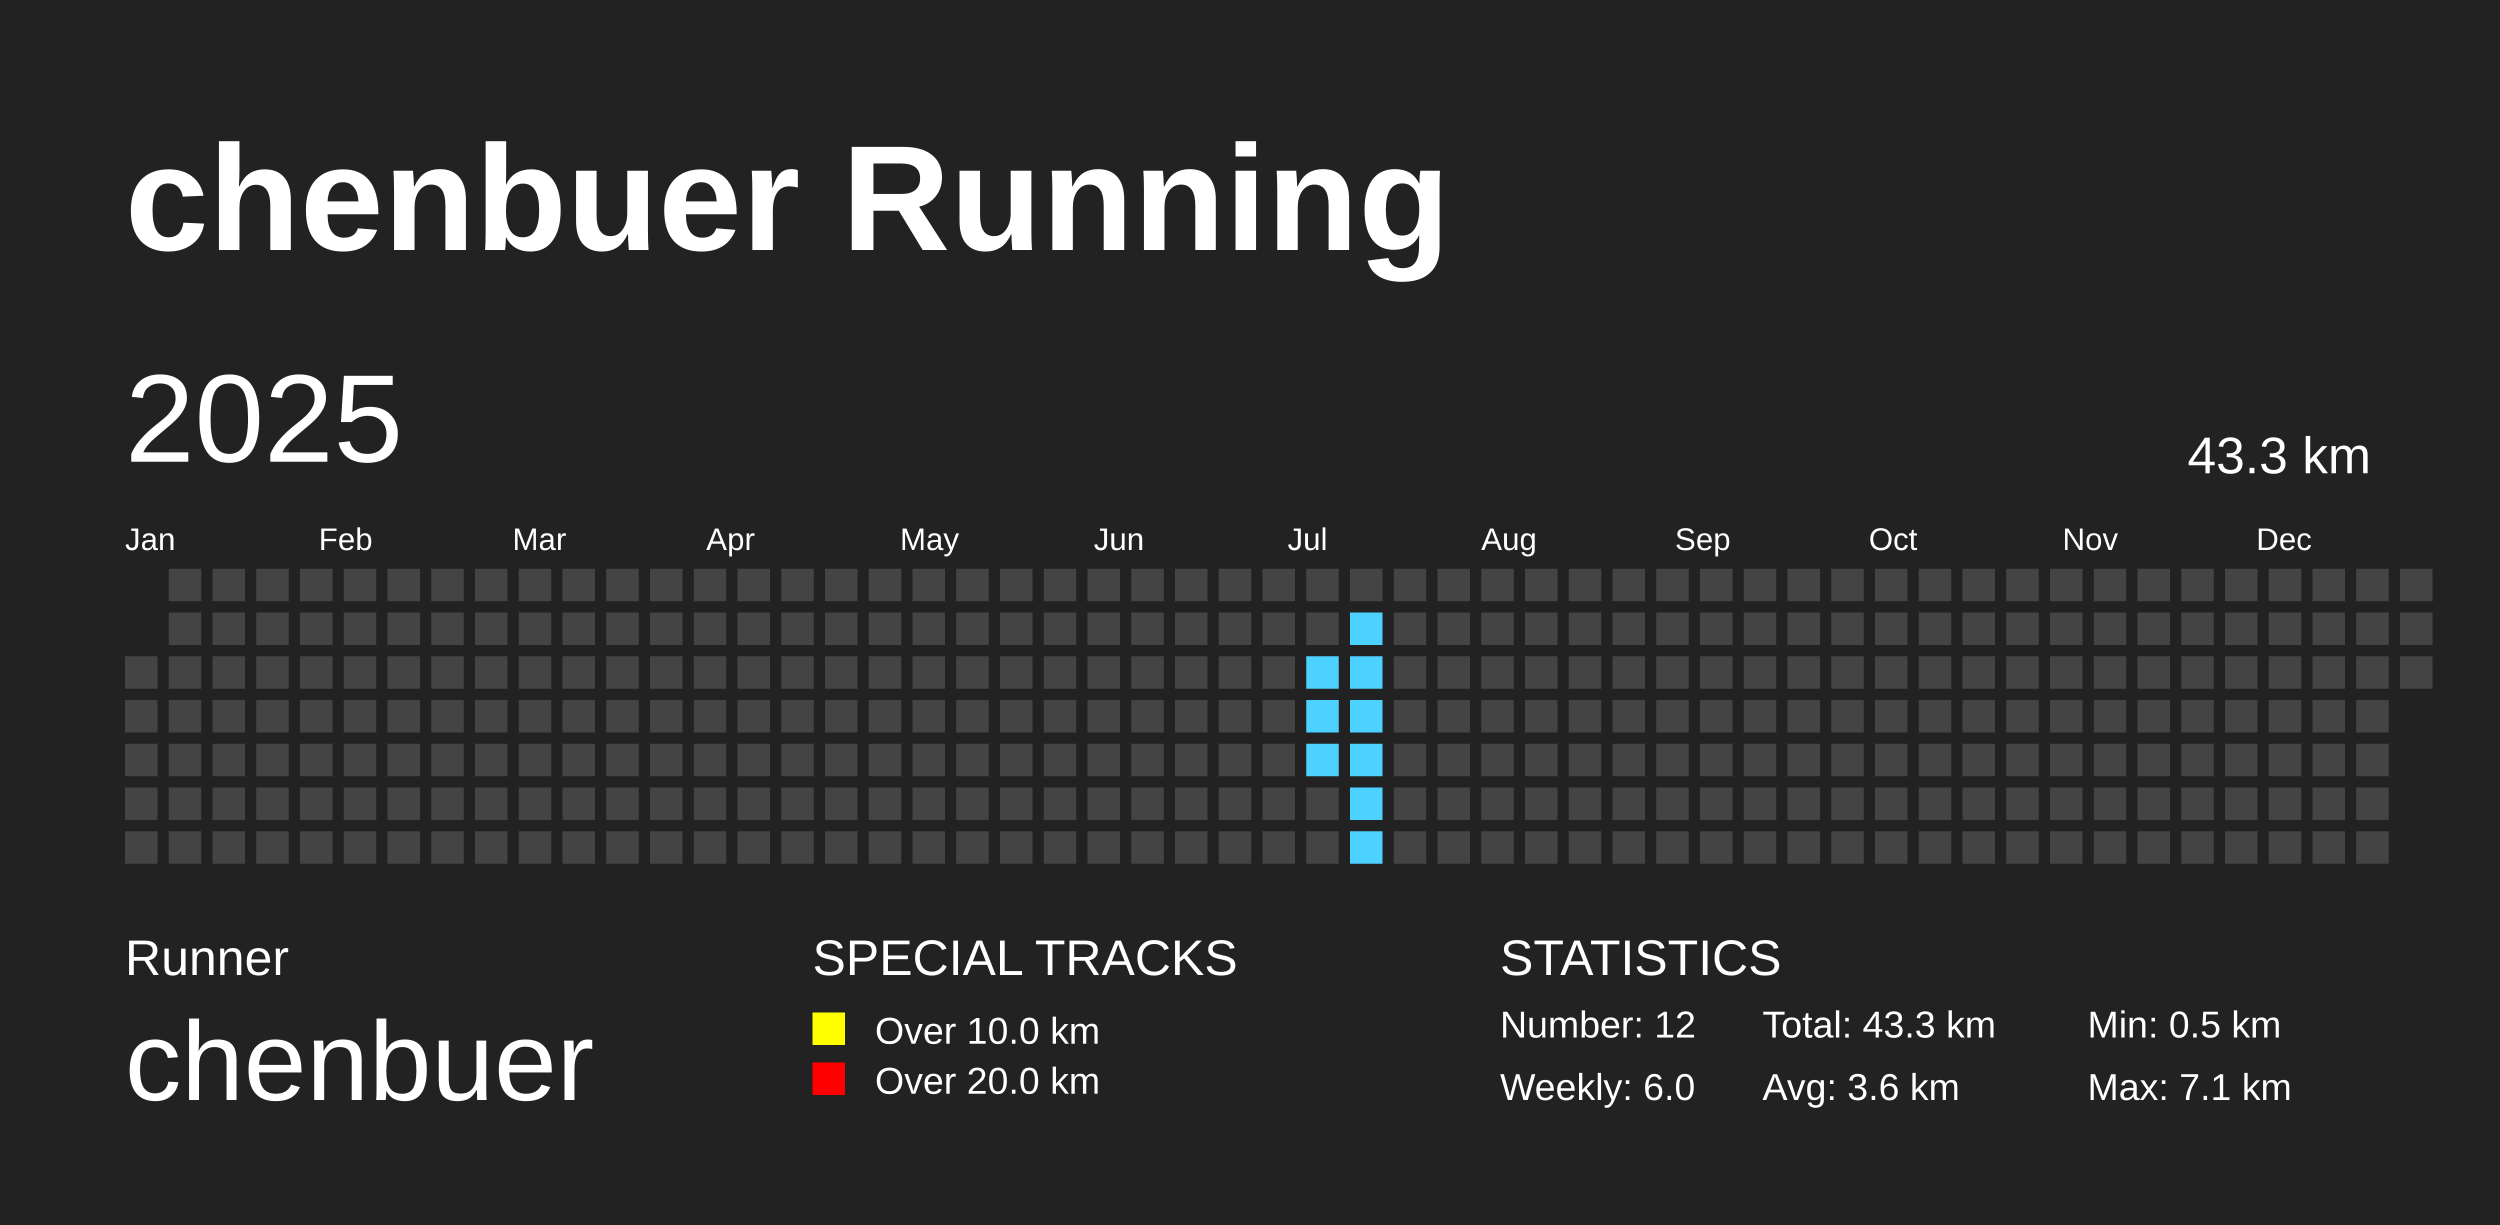
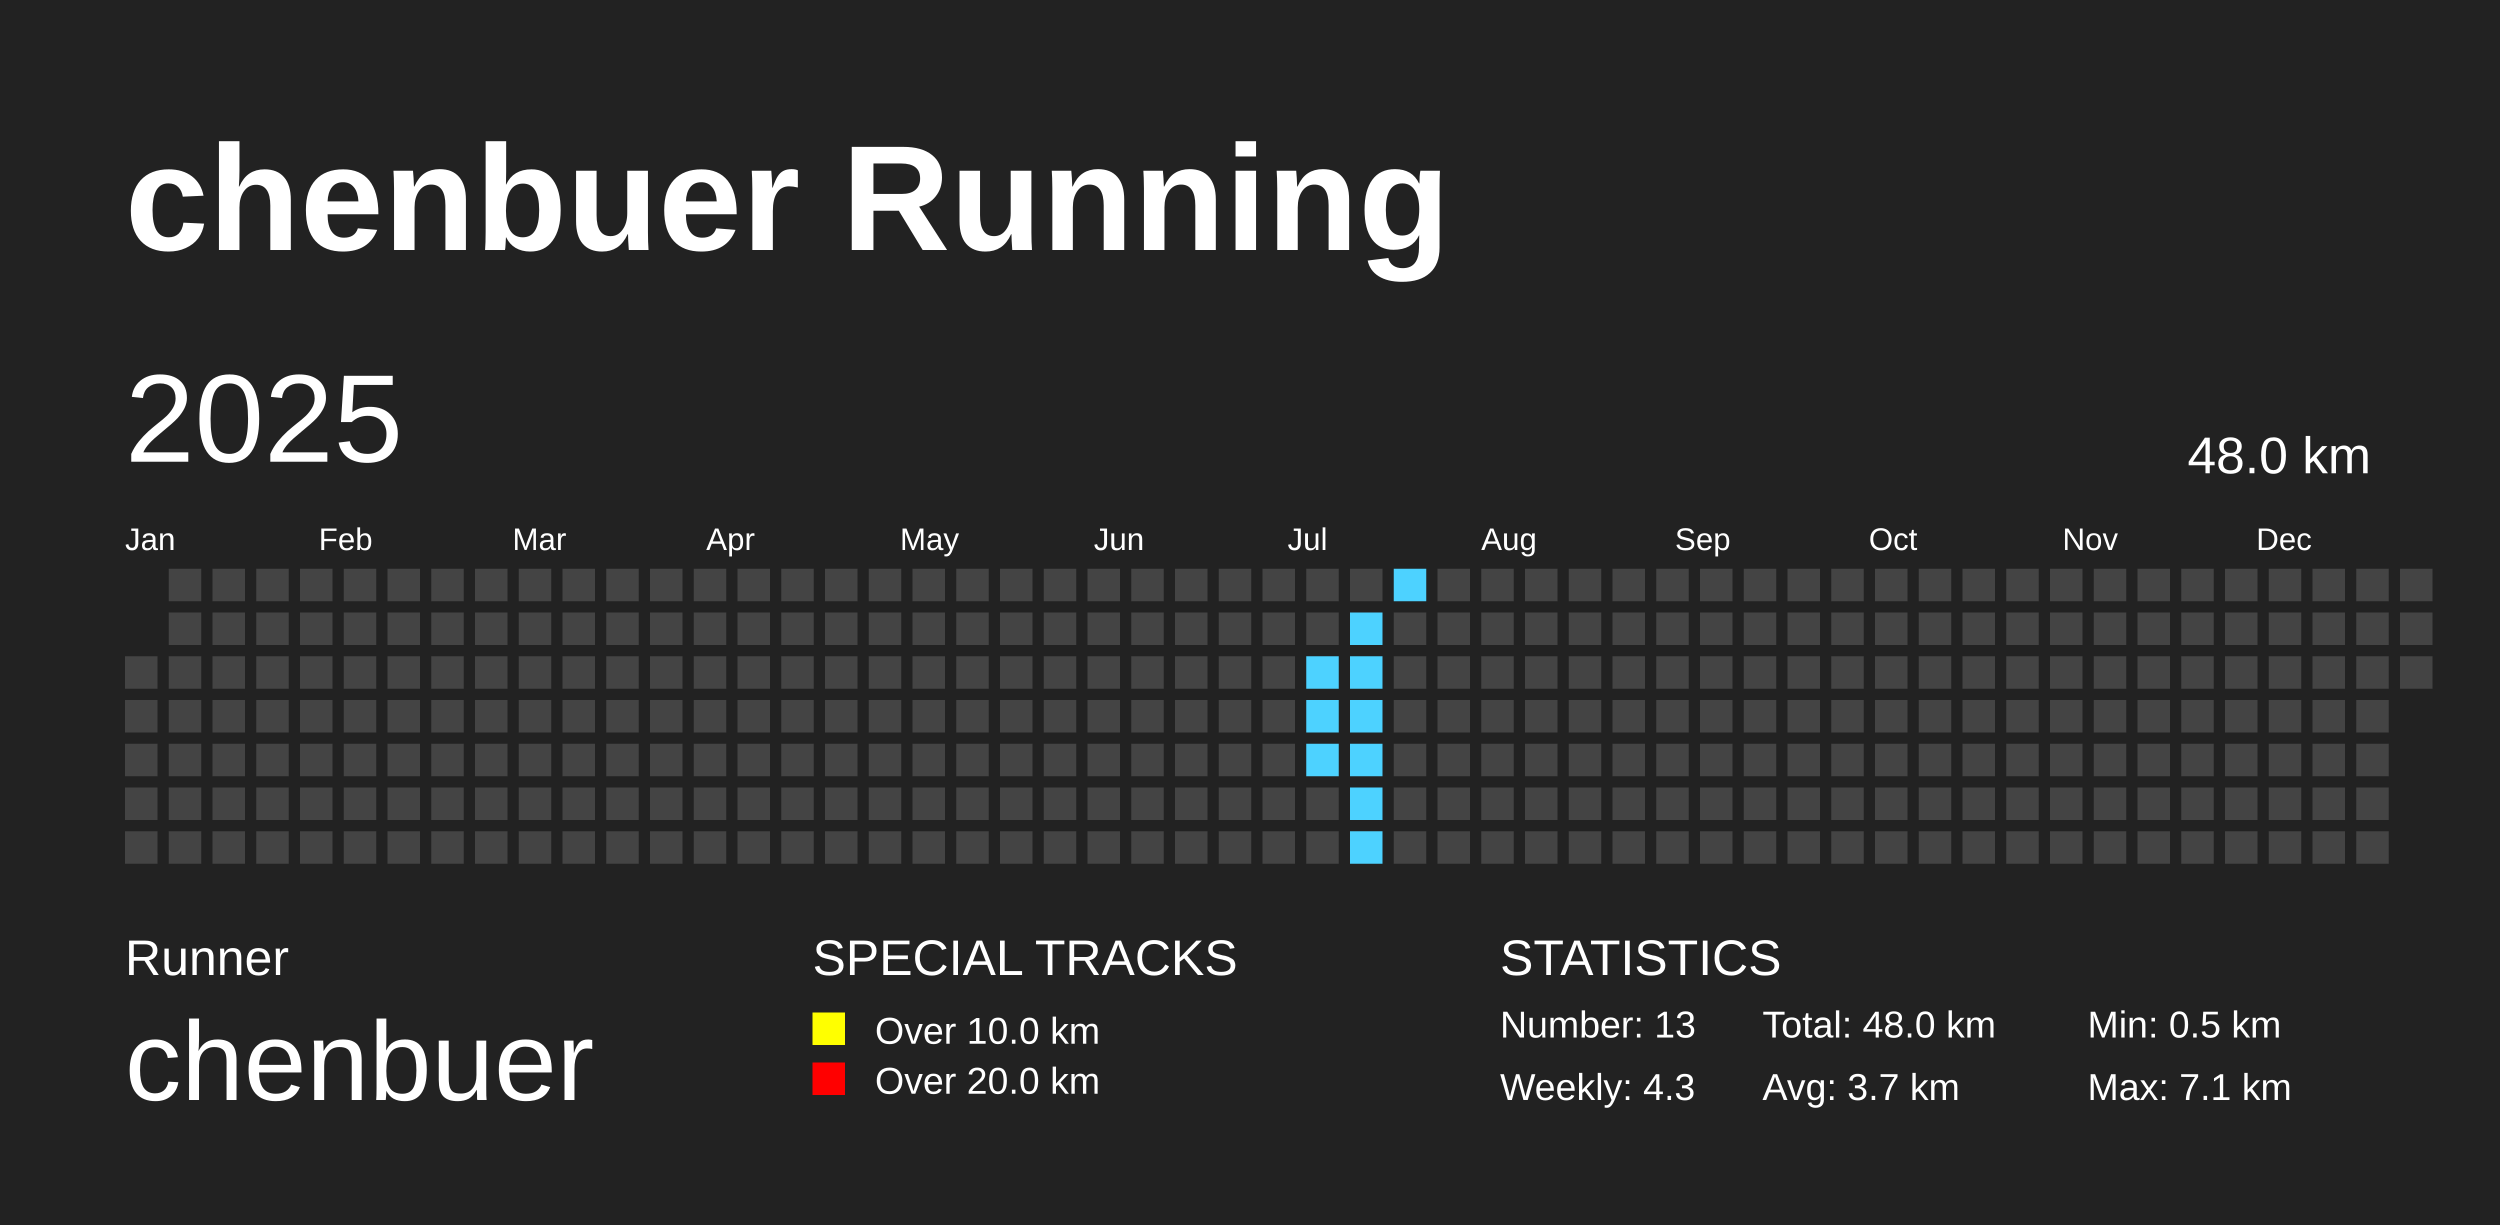
<svg xmlns="http://www.w3.org/2000/svg" baseProfile="full" height="98mm" version="1.1" viewBox="0,0,200,98" width="200mm">
  <defs />
  <rect fill="#222222" height="98" width="200" x="0" y="0" />
  <text fill="#FFFFFF" style="font-size:12px; font-family:Arial; font-weight:bold;" x="10" y="20">chenbuer Running</text>
  <text fill="#FFFFFF" style="font-size:4px; font-family:Arial" x="10" y="78">Runner</text>
  <text fill="#FFFFFF" style="font-size:9px; font-family:Arial" x="10" y="88">chenbuer</text>
  <text fill="#FFFFFF" style="font-size:4px; font-family:Arial" x="65" y="78">SPECIAL TRACKS</text>
  <rect fill="yellow" height="2.6" width="2.6" x="65" y="81" />
  <text fill="#FFFFFF" style="font-size:3px; font-family:Arial" x="70" y="83.5">Over 10.0 km</text>
  <rect fill="red" height="2.6" width="2.6" x="65" y="85" />
  <text fill="#FFFFFF" style="font-size:3px; font-family:Arial" x="70" y="87.5">Over 20.0 km</text>
  <text fill="#FFFFFF" style="font-size:4px; font-family:Arial" x="120" y="78">STATISTICS</text>
-   <text fill="#FFFFFF" style="font-size:3px; font-family:Arial" x="120" y="83">Number: 12</text>
-   <text fill="#FFFFFF" style="font-size:3px; font-family:Arial" x="120" y="88">Weekly: 6.0</text>
-   <text fill="#FFFFFF" style="font-size:3px; font-family:Arial" x="141" y="83">Total: 43.3 km</text>
-   <text fill="#FFFFFF" style="font-size:3px; font-family:Arial" x="141" y="88">Avg: 3.6 km</text>
+   <text fill="#FFFFFF" style="font-size:3px; font-family:Arial" x="120" y="83">Number: 13</text>
+   <text fill="#FFFFFF" style="font-size:3px; font-family:Arial" x="120" y="88">Weekly: 4.3</text>
+   <text fill="#FFFFFF" style="font-size:3px; font-family:Arial" x="141" y="83">Total: 48.0 km</text>
+   <text fill="#FFFFFF" style="font-size:3px; font-family:Arial" x="141" y="88">Avg: 3.7 km</text>
  <text fill="#FFFFFF" style="font-size:3px; font-family:Arial" x="167" y="83">Min: 0.5 km</text>
  <text fill="#FFFFFF" style="font-size:3px; font-family:Arial" x="167" y="88">Max: 7.1 km</text>
  <text dominant-baseline="hanging" fill="#FFFFFF" style="font-size:10.0px; font-family:Arial;" x="10" y="30">2025</text>
-   <text dominant-baseline="hanging" fill="#FFFFFF" style="font-size:4.125px; font-family:Arial;" x="175" y="35">43.3 km</text>
+   <text dominant-baseline="hanging" fill="#FFFFFF" style="font-size:4.125px; font-family:Arial;" x="175" y="35">48.0 km</text>
  <text fill="#FFFFFF" style="font-size:2.5px; font-family:Arial" x="10.0" y="44">Jan</text>
  <text fill="#FFFFFF" style="font-size:2.5px; font-family:Arial" x="25.5" y="44">Feb</text>
  <text fill="#FFFFFF" style="font-size:2.5px; font-family:Arial" x="41.0" y="44">Mar</text>
  <text fill="#FFFFFF" style="font-size:2.5px; font-family:Arial" x="56.5" y="44">Apr</text>
  <text fill="#FFFFFF" style="font-size:2.5px; font-family:Arial" x="72.0" y="44">May</text>
  <text fill="#FFFFFF" style="font-size:2.5px; font-family:Arial" x="87.5" y="44">Jun</text>
  <text fill="#FFFFFF" style="font-size:2.5px; font-family:Arial" x="103.0" y="44">Jul</text>
  <text fill="#FFFFFF" style="font-size:2.5px; font-family:Arial" x="118.5" y="44">Aug</text>
  <text fill="#FFFFFF" style="font-size:2.5px; font-family:Arial" x="134.0" y="44">Sep</text>
  <text fill="#FFFFFF" style="font-size:2.5px; font-family:Arial" x="149.5" y="44">Oct</text>
  <text fill="#FFFFFF" style="font-size:2.5px; font-family:Arial" x="165.0" y="44">Nov</text>
  <text fill="#FFFFFF" style="font-size:2.5px; font-family:Arial" x="180.5" y="44">Dec</text>
  <rect fill="#444444" height="2.6" width="2.6" x="10.0" y="52.5" />
  <rect fill="#444444" height="2.6" width="2.6" x="10.0" y="56.0" />
  <rect fill="#444444" height="2.6" width="2.6" x="10.0" y="59.5" />
  <rect fill="#444444" height="2.6" width="2.6" x="10.0" y="63.0" />
  <rect fill="#444444" height="2.6" width="2.6" x="10.0" y="66.5" />
  <rect fill="#444444" height="2.6" width="2.6" x="13.5" y="45.5" />
  <rect fill="#444444" height="2.6" width="2.6" x="13.5" y="49.0" />
  <rect fill="#444444" height="2.6" width="2.6" x="13.5" y="52.5" />
  <rect fill="#444444" height="2.6" width="2.6" x="13.5" y="56.0" />
  <rect fill="#444444" height="2.6" width="2.6" x="13.5" y="59.5" />
  <rect fill="#444444" height="2.6" width="2.6" x="13.5" y="63.0" />
  <rect fill="#444444" height="2.6" width="2.6" x="13.5" y="66.5" />
  <rect fill="#444444" height="2.6" width="2.6" x="17.0" y="45.5" />
  <rect fill="#444444" height="2.6" width="2.6" x="17.0" y="49.0" />
  <rect fill="#444444" height="2.6" width="2.6" x="17.0" y="52.5" />
  <rect fill="#444444" height="2.6" width="2.6" x="17.0" y="56.0" />
  <rect fill="#444444" height="2.6" width="2.6" x="17.0" y="59.5" />
  <rect fill="#444444" height="2.6" width="2.6" x="17.0" y="63.0" />
  <rect fill="#444444" height="2.6" width="2.6" x="17.0" y="66.5" />
  <rect fill="#444444" height="2.6" width="2.6" x="20.5" y="45.5" />
  <rect fill="#444444" height="2.6" width="2.6" x="20.5" y="49.0" />
  <rect fill="#444444" height="2.6" width="2.6" x="20.5" y="52.5" />
  <rect fill="#444444" height="2.6" width="2.6" x="20.5" y="56.0" />
  <rect fill="#444444" height="2.6" width="2.6" x="20.5" y="59.5" />
  <rect fill="#444444" height="2.6" width="2.6" x="20.5" y="63.0" />
  <rect fill="#444444" height="2.6" width="2.6" x="20.5" y="66.5" />
  <rect fill="#444444" height="2.6" width="2.6" x="24.0" y="45.5" />
  <rect fill="#444444" height="2.6" width="2.6" x="24.0" y="49.0" />
  <rect fill="#444444" height="2.6" width="2.6" x="24.0" y="52.5" />
  <rect fill="#444444" height="2.6" width="2.6" x="24.0" y="56.0" />
  <rect fill="#444444" height="2.6" width="2.6" x="24.0" y="59.5" />
  <rect fill="#444444" height="2.6" width="2.6" x="24.0" y="63.0" />
  <rect fill="#444444" height="2.6" width="2.6" x="24.0" y="66.5" />
  <rect fill="#444444" height="2.6" width="2.6" x="27.5" y="45.5" />
  <rect fill="#444444" height="2.6" width="2.6" x="27.5" y="49.0" />
  <rect fill="#444444" height="2.6" width="2.6" x="27.5" y="52.5" />
  <rect fill="#444444" height="2.6" width="2.6" x="27.5" y="56.0" />
  <rect fill="#444444" height="2.6" width="2.6" x="27.5" y="59.5" />
  <rect fill="#444444" height="2.6" width="2.6" x="27.5" y="63.0" />
  <rect fill="#444444" height="2.6" width="2.6" x="27.5" y="66.5" />
  <rect fill="#444444" height="2.6" width="2.6" x="31.0" y="45.5" />
  <rect fill="#444444" height="2.6" width="2.6" x="31.0" y="49.0" />
  <rect fill="#444444" height="2.6" width="2.6" x="31.0" y="52.5" />
  <rect fill="#444444" height="2.6" width="2.6" x="31.0" y="56.0" />
  <rect fill="#444444" height="2.6" width="2.6" x="31.0" y="59.5" />
  <rect fill="#444444" height="2.6" width="2.6" x="31.0" y="63.0" />
  <rect fill="#444444" height="2.6" width="2.6" x="31.0" y="66.5" />
  <rect fill="#444444" height="2.6" width="2.6" x="34.5" y="45.5" />
  <rect fill="#444444" height="2.6" width="2.6" x="34.5" y="49.0" />
  <rect fill="#444444" height="2.6" width="2.6" x="34.5" y="52.5" />
  <rect fill="#444444" height="2.6" width="2.6" x="34.5" y="56.0" />
  <rect fill="#444444" height="2.6" width="2.6" x="34.5" y="59.5" />
  <rect fill="#444444" height="2.6" width="2.6" x="34.5" y="63.0" />
  <rect fill="#444444" height="2.6" width="2.6" x="34.5" y="66.5" />
  <rect fill="#444444" height="2.6" width="2.6" x="38.0" y="45.5" />
  <rect fill="#444444" height="2.6" width="2.6" x="38.0" y="49.0" />
  <rect fill="#444444" height="2.6" width="2.6" x="38.0" y="52.5" />
  <rect fill="#444444" height="2.6" width="2.6" x="38.0" y="56.0" />
  <rect fill="#444444" height="2.6" width="2.6" x="38.0" y="59.5" />
  <rect fill="#444444" height="2.6" width="2.6" x="38.0" y="63.0" />
  <rect fill="#444444" height="2.6" width="2.6" x="38.0" y="66.5" />
  <rect fill="#444444" height="2.6" width="2.6" x="41.5" y="45.5" />
  <rect fill="#444444" height="2.6" width="2.6" x="41.5" y="49.0" />
  <rect fill="#444444" height="2.6" width="2.6" x="41.5" y="52.5" />
  <rect fill="#444444" height="2.6" width="2.6" x="41.5" y="56.0" />
  <rect fill="#444444" height="2.6" width="2.6" x="41.5" y="59.5" />
  <rect fill="#444444" height="2.6" width="2.6" x="41.5" y="63.0" />
  <rect fill="#444444" height="2.6" width="2.6" x="41.5" y="66.5" />
  <rect fill="#444444" height="2.6" width="2.6" x="45.0" y="45.5" />
  <rect fill="#444444" height="2.6" width="2.6" x="45.0" y="49.0" />
  <rect fill="#444444" height="2.6" width="2.6" x="45.0" y="52.5" />
  <rect fill="#444444" height="2.6" width="2.6" x="45.0" y="56.0" />
  <rect fill="#444444" height="2.6" width="2.6" x="45.0" y="59.5" />
  <rect fill="#444444" height="2.6" width="2.6" x="45.0" y="63.0" />
  <rect fill="#444444" height="2.6" width="2.6" x="45.0" y="66.5" />
  <rect fill="#444444" height="2.6" width="2.6" x="48.5" y="45.5" />
  <rect fill="#444444" height="2.6" width="2.6" x="48.5" y="49.0" />
  <rect fill="#444444" height="2.6" width="2.6" x="48.5" y="52.5" />
  <rect fill="#444444" height="2.6" width="2.6" x="48.5" y="56.0" />
  <rect fill="#444444" height="2.6" width="2.6" x="48.5" y="59.5" />
  <rect fill="#444444" height="2.6" width="2.6" x="48.5" y="63.0" />
  <rect fill="#444444" height="2.6" width="2.6" x="48.5" y="66.5" />
  <rect fill="#444444" height="2.6" width="2.6" x="52.0" y="45.5" />
  <rect fill="#444444" height="2.6" width="2.6" x="52.0" y="49.0" />
  <rect fill="#444444" height="2.6" width="2.6" x="52.0" y="52.5" />
  <rect fill="#444444" height="2.6" width="2.6" x="52.0" y="56.0" />
  <rect fill="#444444" height="2.6" width="2.6" x="52.0" y="59.5" />
  <rect fill="#444444" height="2.6" width="2.6" x="52.0" y="63.0" />
  <rect fill="#444444" height="2.6" width="2.6" x="52.0" y="66.5" />
  <rect fill="#444444" height="2.6" width="2.6" x="55.5" y="45.5" />
  <rect fill="#444444" height="2.6" width="2.6" x="55.5" y="49.0" />
  <rect fill="#444444" height="2.6" width="2.6" x="55.5" y="52.5" />
  <rect fill="#444444" height="2.6" width="2.6" x="55.5" y="56.0" />
  <rect fill="#444444" height="2.6" width="2.6" x="55.5" y="59.5" />
  <rect fill="#444444" height="2.6" width="2.6" x="55.5" y="63.0" />
  <rect fill="#444444" height="2.6" width="2.6" x="55.5" y="66.5" />
  <rect fill="#444444" height="2.6" width="2.6" x="59.0" y="45.5" />
  <rect fill="#444444" height="2.6" width="2.6" x="59.0" y="49.0" />
  <rect fill="#444444" height="2.6" width="2.6" x="59.0" y="52.5" />
  <rect fill="#444444" height="2.6" width="2.6" x="59.0" y="56.0" />
  <rect fill="#444444" height="2.6" width="2.6" x="59.0" y="59.5" />
  <rect fill="#444444" height="2.6" width="2.6" x="59.0" y="63.0" />
  <rect fill="#444444" height="2.6" width="2.6" x="59.0" y="66.5" />
  <rect fill="#444444" height="2.6" width="2.6" x="62.5" y="45.5" />
  <rect fill="#444444" height="2.6" width="2.6" x="62.5" y="49.0" />
  <rect fill="#444444" height="2.6" width="2.6" x="62.5" y="52.5" />
  <rect fill="#444444" height="2.6" width="2.6" x="62.5" y="56.0" />
  <rect fill="#444444" height="2.6" width="2.6" x="62.5" y="59.5" />
  <rect fill="#444444" height="2.6" width="2.6" x="62.5" y="63.0" />
  <rect fill="#444444" height="2.6" width="2.6" x="62.5" y="66.5" />
  <rect fill="#444444" height="2.6" width="2.6" x="66.0" y="45.5" />
  <rect fill="#444444" height="2.6" width="2.6" x="66.0" y="49.0" />
  <rect fill="#444444" height="2.6" width="2.6" x="66.0" y="52.5" />
  <rect fill="#444444" height="2.6" width="2.6" x="66.0" y="56.0" />
  <rect fill="#444444" height="2.6" width="2.6" x="66.0" y="59.5" />
  <rect fill="#444444" height="2.6" width="2.6" x="66.0" y="63.0" />
  <rect fill="#444444" height="2.6" width="2.6" x="66.0" y="66.5" />
  <rect fill="#444444" height="2.6" width="2.6" x="69.5" y="45.5" />
  <rect fill="#444444" height="2.6" width="2.6" x="69.5" y="49.0" />
  <rect fill="#444444" height="2.6" width="2.6" x="69.5" y="52.5" />
  <rect fill="#444444" height="2.6" width="2.6" x="69.5" y="56.0" />
  <rect fill="#444444" height="2.6" width="2.6" x="69.5" y="59.5" />
  <rect fill="#444444" height="2.6" width="2.6" x="69.5" y="63.0" />
  <rect fill="#444444" height="2.6" width="2.6" x="69.5" y="66.5" />
  <rect fill="#444444" height="2.6" width="2.6" x="73.0" y="45.5" />
  <rect fill="#444444" height="2.6" width="2.6" x="73.0" y="49.0" />
  <rect fill="#444444" height="2.6" width="2.6" x="73.0" y="52.5" />
  <rect fill="#444444" height="2.6" width="2.6" x="73.0" y="56.0" />
  <rect fill="#444444" height="2.6" width="2.6" x="73.0" y="59.5" />
  <rect fill="#444444" height="2.6" width="2.6" x="73.0" y="63.0" />
  <rect fill="#444444" height="2.6" width="2.6" x="73.0" y="66.5" />
  <rect fill="#444444" height="2.6" width="2.6" x="76.5" y="45.5" />
  <rect fill="#444444" height="2.6" width="2.6" x="76.5" y="49.0" />
  <rect fill="#444444" height="2.6" width="2.6" x="76.5" y="52.5" />
  <rect fill="#444444" height="2.6" width="2.6" x="76.5" y="56.0" />
  <rect fill="#444444" height="2.6" width="2.6" x="76.5" y="59.5" />
  <rect fill="#444444" height="2.6" width="2.6" x="76.5" y="63.0" />
  <rect fill="#444444" height="2.6" width="2.6" x="76.5" y="66.5" />
  <rect fill="#444444" height="2.6" width="2.6" x="80.0" y="45.5" />
  <rect fill="#444444" height="2.6" width="2.6" x="80.0" y="49.0" />
  <rect fill="#444444" height="2.6" width="2.6" x="80.0" y="52.5" />
  <rect fill="#444444" height="2.6" width="2.6" x="80.0" y="56.0" />
  <rect fill="#444444" height="2.6" width="2.6" x="80.0" y="59.5" />
  <rect fill="#444444" height="2.6" width="2.6" x="80.0" y="63.0" />
  <rect fill="#444444" height="2.6" width="2.6" x="80.0" y="66.5" />
  <rect fill="#444444" height="2.6" width="2.6" x="83.5" y="45.5" />
  <rect fill="#444444" height="2.6" width="2.6" x="83.5" y="49.0" />
  <rect fill="#444444" height="2.6" width="2.6" x="83.5" y="52.5" />
  <rect fill="#444444" height="2.6" width="2.6" x="83.5" y="56.0" />
  <rect fill="#444444" height="2.6" width="2.6" x="83.5" y="59.5" />
  <rect fill="#444444" height="2.6" width="2.6" x="83.5" y="63.0" />
  <rect fill="#444444" height="2.6" width="2.6" x="83.5" y="66.5" />
  <rect fill="#444444" height="2.6" width="2.6" x="87.0" y="45.5" />
  <rect fill="#444444" height="2.6" width="2.6" x="87.0" y="49.0" />
  <rect fill="#444444" height="2.6" width="2.6" x="87.0" y="52.5" />
  <rect fill="#444444" height="2.6" width="2.6" x="87.0" y="56.0" />
  <rect fill="#444444" height="2.6" width="2.6" x="87.0" y="59.5" />
  <rect fill="#444444" height="2.6" width="2.6" x="87.0" y="63.0" />
  <rect fill="#444444" height="2.6" width="2.6" x="87.0" y="66.5" />
  <rect fill="#444444" height="2.6" width="2.6" x="90.5" y="45.5" />
  <rect fill="#444444" height="2.6" width="2.6" x="90.5" y="49.0" />
  <rect fill="#444444" height="2.6" width="2.6" x="90.5" y="52.5" />
  <rect fill="#444444" height="2.6" width="2.6" x="90.5" y="56.0" />
  <rect fill="#444444" height="2.6" width="2.6" x="90.5" y="59.5" />
  <rect fill="#444444" height="2.6" width="2.6" x="90.5" y="63.0" />
  <rect fill="#444444" height="2.6" width="2.6" x="90.5" y="66.5" />
  <rect fill="#444444" height="2.6" width="2.6" x="94.0" y="45.5" />
  <rect fill="#444444" height="2.6" width="2.6" x="94.0" y="49.0" />
  <rect fill="#444444" height="2.6" width="2.6" x="94.0" y="52.5" />
  <rect fill="#444444" height="2.6" width="2.6" x="94.0" y="56.0" />
  <rect fill="#444444" height="2.6" width="2.6" x="94.0" y="59.5" />
  <rect fill="#444444" height="2.6" width="2.6" x="94.0" y="63.0" />
  <rect fill="#444444" height="2.6" width="2.6" x="94.0" y="66.5" />
  <rect fill="#444444" height="2.6" width="2.6" x="97.5" y="45.5" />
  <rect fill="#444444" height="2.6" width="2.6" x="97.5" y="49.0" />
  <rect fill="#444444" height="2.6" width="2.6" x="97.5" y="52.5" />
  <rect fill="#444444" height="2.6" width="2.6" x="97.5" y="56.0" />
  <rect fill="#444444" height="2.6" width="2.6" x="97.5" y="59.5" />
  <rect fill="#444444" height="2.6" width="2.6" x="97.5" y="63.0" />
  <rect fill="#444444" height="2.6" width="2.6" x="97.5" y="66.5" />
  <rect fill="#444444" height="2.6" width="2.6" x="101.0" y="45.5" />
  <rect fill="#444444" height="2.6" width="2.6" x="101.0" y="49.0" />
  <rect fill="#444444" height="2.6" width="2.6" x="101.0" y="52.5" />
  <rect fill="#444444" height="2.6" width="2.6" x="101.0" y="56.0" />
  <rect fill="#444444" height="2.6" width="2.6" x="101.0" y="59.5" />
  <rect fill="#444444" height="2.6" width="2.6" x="101.0" y="63.0" />
  <rect fill="#444444" height="2.6" width="2.6" x="101.0" y="66.5" />
  <rect fill="#444444" height="2.6" width="2.6" x="104.5" y="45.5" />
  <rect fill="#444444" height="2.6" width="2.6" x="104.5" y="49.0" />
  <rect fill="#4DD2FF" height="2.6" width="2.6" x="104.5" y="52.5" />
  <rect fill="#4DD2FF" height="2.6" width="2.6" x="104.5" y="56.0" />
  <rect fill="#4DD2FF" height="2.6" width="2.6" x="104.5" y="59.5" />
  <rect fill="#444444" height="2.6" width="2.6" x="104.5" y="63.0" />
  <rect fill="#444444" height="2.6" width="2.6" x="104.5" y="66.5" />
  <rect fill="#444444" height="2.6" width="2.6" x="108.0" y="45.5" />
  <rect fill="#4DD2FF" height="2.6" width="2.6" x="108.0" y="49.0" />
  <rect fill="#4DD2FF" height="2.6" width="2.6" x="108.0" y="52.5" />
  <rect fill="#4DD2FF" height="2.6" width="2.6" x="108.0" y="56.0" />
  <rect fill="#4DD2FF" height="2.6" width="2.6" x="108.0" y="59.5" />
  <rect fill="#4DD2FF" height="2.6" width="2.6" x="108.0" y="63.0" />
  <rect fill="#4DD2FF" height="2.6" width="2.6" x="108.0" y="66.5" />
-   <rect fill="#444444" height="2.6" width="2.6" x="111.5" y="45.5" />
+   <rect fill="#4DD2FF" height="2.6" width="2.6" x="111.5" y="45.5" />
  <rect fill="#444444" height="2.6" width="2.6" x="111.5" y="49.0" />
  <rect fill="#444444" height="2.6" width="2.6" x="111.5" y="52.5" />
  <rect fill="#444444" height="2.6" width="2.6" x="111.5" y="56.0" />
  <rect fill="#444444" height="2.6" width="2.6" x="111.5" y="59.5" />
  <rect fill="#444444" height="2.6" width="2.6" x="111.5" y="63.0" />
  <rect fill="#444444" height="2.6" width="2.6" x="111.5" y="66.5" />
  <rect fill="#444444" height="2.6" width="2.6" x="115.0" y="45.5" />
  <rect fill="#444444" height="2.6" width="2.6" x="115.0" y="49.0" />
  <rect fill="#444444" height="2.6" width="2.6" x="115.0" y="52.5" />
  <rect fill="#444444" height="2.6" width="2.6" x="115.0" y="56.0" />
  <rect fill="#444444" height="2.6" width="2.6" x="115.0" y="59.5" />
  <rect fill="#444444" height="2.6" width="2.6" x="115.0" y="63.0" />
  <rect fill="#444444" height="2.6" width="2.6" x="115.0" y="66.5" />
  <rect fill="#444444" height="2.6" width="2.6" x="118.5" y="45.5" />
  <rect fill="#444444" height="2.6" width="2.6" x="118.5" y="49.0" />
  <rect fill="#444444" height="2.6" width="2.6" x="118.5" y="52.5" />
  <rect fill="#444444" height="2.6" width="2.6" x="118.5" y="56.0" />
  <rect fill="#444444" height="2.6" width="2.6" x="118.5" y="59.5" />
  <rect fill="#444444" height="2.6" width="2.6" x="118.5" y="63.0" />
  <rect fill="#444444" height="2.6" width="2.6" x="118.5" y="66.5" />
  <rect fill="#444444" height="2.6" width="2.6" x="122.0" y="45.5" />
  <rect fill="#444444" height="2.6" width="2.6" x="122.0" y="49.0" />
  <rect fill="#444444" height="2.6" width="2.6" x="122.0" y="52.5" />
  <rect fill="#444444" height="2.6" width="2.6" x="122.0" y="56.0" />
  <rect fill="#444444" height="2.6" width="2.6" x="122.0" y="59.5" />
  <rect fill="#444444" height="2.6" width="2.6" x="122.0" y="63.0" />
  <rect fill="#444444" height="2.6" width="2.6" x="122.0" y="66.5" />
  <rect fill="#444444" height="2.6" width="2.6" x="125.5" y="45.5" />
  <rect fill="#444444" height="2.6" width="2.6" x="125.5" y="49.0" />
  <rect fill="#444444" height="2.6" width="2.6" x="125.5" y="52.5" />
  <rect fill="#444444" height="2.6" width="2.6" x="125.5" y="56.0" />
  <rect fill="#444444" height="2.6" width="2.6" x="125.5" y="59.5" />
  <rect fill="#444444" height="2.6" width="2.6" x="125.5" y="63.0" />
  <rect fill="#444444" height="2.6" width="2.6" x="125.5" y="66.5" />
  <rect fill="#444444" height="2.6" width="2.6" x="129.0" y="45.5" />
  <rect fill="#444444" height="2.6" width="2.6" x="129.0" y="49.0" />
  <rect fill="#444444" height="2.6" width="2.6" x="129.0" y="52.5" />
  <rect fill="#444444" height="2.6" width="2.6" x="129.0" y="56.0" />
  <rect fill="#444444" height="2.6" width="2.6" x="129.0" y="59.5" />
  <rect fill="#444444" height="2.6" width="2.6" x="129.0" y="63.0" />
  <rect fill="#444444" height="2.6" width="2.6" x="129.0" y="66.5" />
  <rect fill="#444444" height="2.6" width="2.6" x="132.5" y="45.5" />
  <rect fill="#444444" height="2.6" width="2.6" x="132.5" y="49.0" />
  <rect fill="#444444" height="2.6" width="2.6" x="132.5" y="52.5" />
  <rect fill="#444444" height="2.6" width="2.6" x="132.5" y="56.0" />
  <rect fill="#444444" height="2.6" width="2.6" x="132.5" y="59.5" />
  <rect fill="#444444" height="2.6" width="2.6" x="132.5" y="63.0" />
  <rect fill="#444444" height="2.6" width="2.6" x="132.5" y="66.5" />
  <rect fill="#444444" height="2.6" width="2.6" x="136.0" y="45.5" />
  <rect fill="#444444" height="2.6" width="2.6" x="136.0" y="49.0" />
  <rect fill="#444444" height="2.6" width="2.6" x="136.0" y="52.5" />
  <rect fill="#444444" height="2.6" width="2.6" x="136.0" y="56.0" />
  <rect fill="#444444" height="2.6" width="2.6" x="136.0" y="59.5" />
  <rect fill="#444444" height="2.6" width="2.6" x="136.0" y="63.0" />
  <rect fill="#444444" height="2.6" width="2.6" x="136.0" y="66.5" />
  <rect fill="#444444" height="2.6" width="2.6" x="139.5" y="45.5" />
  <rect fill="#444444" height="2.6" width="2.6" x="139.5" y="49.0" />
  <rect fill="#444444" height="2.6" width="2.6" x="139.5" y="52.5" />
  <rect fill="#444444" height="2.6" width="2.6" x="139.5" y="56.0" />
  <rect fill="#444444" height="2.6" width="2.6" x="139.5" y="59.5" />
  <rect fill="#444444" height="2.6" width="2.6" x="139.5" y="63.0" />
  <rect fill="#444444" height="2.6" width="2.6" x="139.5" y="66.5" />
  <rect fill="#444444" height="2.6" width="2.6" x="143.0" y="45.5" />
  <rect fill="#444444" height="2.6" width="2.6" x="143.0" y="49.0" />
  <rect fill="#444444" height="2.6" width="2.6" x="143.0" y="52.5" />
  <rect fill="#444444" height="2.6" width="2.6" x="143.0" y="56.0" />
  <rect fill="#444444" height="2.6" width="2.6" x="143.0" y="59.5" />
  <rect fill="#444444" height="2.6" width="2.6" x="143.0" y="63.0" />
  <rect fill="#444444" height="2.6" width="2.6" x="143.0" y="66.5" />
  <rect fill="#444444" height="2.6" width="2.6" x="146.5" y="45.5" />
  <rect fill="#444444" height="2.6" width="2.6" x="146.5" y="49.0" />
  <rect fill="#444444" height="2.6" width="2.6" x="146.5" y="52.5" />
  <rect fill="#444444" height="2.6" width="2.6" x="146.5" y="56.0" />
  <rect fill="#444444" height="2.6" width="2.6" x="146.5" y="59.5" />
  <rect fill="#444444" height="2.6" width="2.6" x="146.5" y="63.0" />
  <rect fill="#444444" height="2.6" width="2.6" x="146.5" y="66.5" />
  <rect fill="#444444" height="2.6" width="2.6" x="150.0" y="45.5" />
  <rect fill="#444444" height="2.6" width="2.6" x="150.0" y="49.0" />
  <rect fill="#444444" height="2.6" width="2.6" x="150.0" y="52.5" />
  <rect fill="#444444" height="2.6" width="2.6" x="150.0" y="56.0" />
  <rect fill="#444444" height="2.6" width="2.6" x="150.0" y="59.5" />
  <rect fill="#444444" height="2.6" width="2.6" x="150.0" y="63.0" />
  <rect fill="#444444" height="2.6" width="2.6" x="150.0" y="66.5" />
  <rect fill="#444444" height="2.6" width="2.6" x="153.5" y="45.5" />
  <rect fill="#444444" height="2.6" width="2.6" x="153.5" y="49.0" />
  <rect fill="#444444" height="2.6" width="2.6" x="153.5" y="52.5" />
  <rect fill="#444444" height="2.6" width="2.6" x="153.5" y="56.0" />
  <rect fill="#444444" height="2.6" width="2.6" x="153.5" y="59.5" />
  <rect fill="#444444" height="2.6" width="2.6" x="153.5" y="63.0" />
  <rect fill="#444444" height="2.6" width="2.6" x="153.5" y="66.5" />
  <rect fill="#444444" height="2.6" width="2.6" x="157.0" y="45.5" />
  <rect fill="#444444" height="2.6" width="2.6" x="157.0" y="49.0" />
  <rect fill="#444444" height="2.6" width="2.6" x="157.0" y="52.5" />
  <rect fill="#444444" height="2.6" width="2.6" x="157.0" y="56.0" />
  <rect fill="#444444" height="2.6" width="2.6" x="157.0" y="59.5" />
  <rect fill="#444444" height="2.6" width="2.6" x="157.0" y="63.0" />
  <rect fill="#444444" height="2.6" width="2.6" x="157.0" y="66.5" />
  <rect fill="#444444" height="2.6" width="2.6" x="160.5" y="45.5" />
  <rect fill="#444444" height="2.6" width="2.6" x="160.5" y="49.0" />
  <rect fill="#444444" height="2.6" width="2.6" x="160.5" y="52.5" />
  <rect fill="#444444" height="2.6" width="2.6" x="160.5" y="56.0" />
  <rect fill="#444444" height="2.6" width="2.6" x="160.5" y="59.5" />
  <rect fill="#444444" height="2.6" width="2.6" x="160.5" y="63.0" />
  <rect fill="#444444" height="2.6" width="2.6" x="160.5" y="66.5" />
  <rect fill="#444444" height="2.6" width="2.6" x="164.0" y="45.5" />
  <rect fill="#444444" height="2.6" width="2.6" x="164.0" y="49.0" />
  <rect fill="#444444" height="2.6" width="2.6" x="164.0" y="52.5" />
  <rect fill="#444444" height="2.6" width="2.6" x="164.0" y="56.0" />
  <rect fill="#444444" height="2.6" width="2.6" x="164.0" y="59.5" />
  <rect fill="#444444" height="2.6" width="2.6" x="164.0" y="63.0" />
  <rect fill="#444444" height="2.6" width="2.6" x="164.0" y="66.5" />
  <rect fill="#444444" height="2.6" width="2.6" x="167.5" y="45.5" />
  <rect fill="#444444" height="2.6" width="2.6" x="167.5" y="49.0" />
  <rect fill="#444444" height="2.6" width="2.6" x="167.5" y="52.5" />
  <rect fill="#444444" height="2.6" width="2.6" x="167.5" y="56.0" />
  <rect fill="#444444" height="2.6" width="2.6" x="167.5" y="59.5" />
  <rect fill="#444444" height="2.6" width="2.6" x="167.5" y="63.0" />
  <rect fill="#444444" height="2.6" width="2.6" x="167.5" y="66.5" />
  <rect fill="#444444" height="2.6" width="2.6" x="171.0" y="45.5" />
  <rect fill="#444444" height="2.6" width="2.6" x="171.0" y="49.0" />
  <rect fill="#444444" height="2.6" width="2.6" x="171.0" y="52.5" />
  <rect fill="#444444" height="2.6" width="2.6" x="171.0" y="56.0" />
  <rect fill="#444444" height="2.6" width="2.6" x="171.0" y="59.5" />
  <rect fill="#444444" height="2.6" width="2.6" x="171.0" y="63.0" />
  <rect fill="#444444" height="2.6" width="2.6" x="171.0" y="66.5" />
  <rect fill="#444444" height="2.6" width="2.6" x="174.5" y="45.5" />
  <rect fill="#444444" height="2.6" width="2.6" x="174.5" y="49.0" />
  <rect fill="#444444" height="2.6" width="2.6" x="174.5" y="52.5" />
  <rect fill="#444444" height="2.6" width="2.6" x="174.5" y="56.0" />
  <rect fill="#444444" height="2.6" width="2.6" x="174.5" y="59.5" />
  <rect fill="#444444" height="2.6" width="2.6" x="174.5" y="63.0" />
  <rect fill="#444444" height="2.6" width="2.6" x="174.5" y="66.5" />
  <rect fill="#444444" height="2.6" width="2.6" x="178.0" y="45.5" />
  <rect fill="#444444" height="2.6" width="2.6" x="178.0" y="49.0" />
  <rect fill="#444444" height="2.6" width="2.6" x="178.0" y="52.5" />
  <rect fill="#444444" height="2.6" width="2.6" x="178.0" y="56.0" />
  <rect fill="#444444" height="2.6" width="2.6" x="178.0" y="59.5" />
  <rect fill="#444444" height="2.6" width="2.6" x="178.0" y="63.0" />
  <rect fill="#444444" height="2.6" width="2.6" x="178.0" y="66.5" />
  <rect fill="#444444" height="2.6" width="2.6" x="181.5" y="45.5" />
  <rect fill="#444444" height="2.6" width="2.6" x="181.5" y="49.0" />
  <rect fill="#444444" height="2.6" width="2.6" x="181.5" y="52.5" />
  <rect fill="#444444" height="2.6" width="2.6" x="181.5" y="56.0" />
  <rect fill="#444444" height="2.6" width="2.6" x="181.5" y="59.5" />
  <rect fill="#444444" height="2.6" width="2.6" x="181.5" y="63.0" />
  <rect fill="#444444" height="2.6" width="2.6" x="181.5" y="66.5" />
  <rect fill="#444444" height="2.6" width="2.6" x="185.0" y="45.5" />
  <rect fill="#444444" height="2.6" width="2.6" x="185.0" y="49.0" />
  <rect fill="#444444" height="2.6" width="2.6" x="185.0" y="52.5" />
  <rect fill="#444444" height="2.6" width="2.6" x="185.0" y="56.0" />
  <rect fill="#444444" height="2.6" width="2.6" x="185.0" y="59.5" />
  <rect fill="#444444" height="2.6" width="2.6" x="185.0" y="63.0" />
  <rect fill="#444444" height="2.6" width="2.6" x="185.0" y="66.5" />
  <rect fill="#444444" height="2.6" width="2.6" x="188.5" y="45.5" />
  <rect fill="#444444" height="2.6" width="2.6" x="188.5" y="49.0" />
  <rect fill="#444444" height="2.6" width="2.6" x="188.5" y="52.5" />
  <rect fill="#444444" height="2.6" width="2.6" x="188.5" y="56.0" />
  <rect fill="#444444" height="2.6" width="2.6" x="188.5" y="59.5" />
  <rect fill="#444444" height="2.6" width="2.6" x="188.5" y="63.0" />
  <rect fill="#444444" height="2.6" width="2.6" x="188.5" y="66.5" />
  <rect fill="#444444" height="2.6" width="2.6" x="192.0" y="45.5" />
  <rect fill="#444444" height="2.6" width="2.6" x="192.0" y="49.0" />
  <rect fill="#444444" height="2.6" width="2.6" x="192.0" y="52.5" />
</svg>
